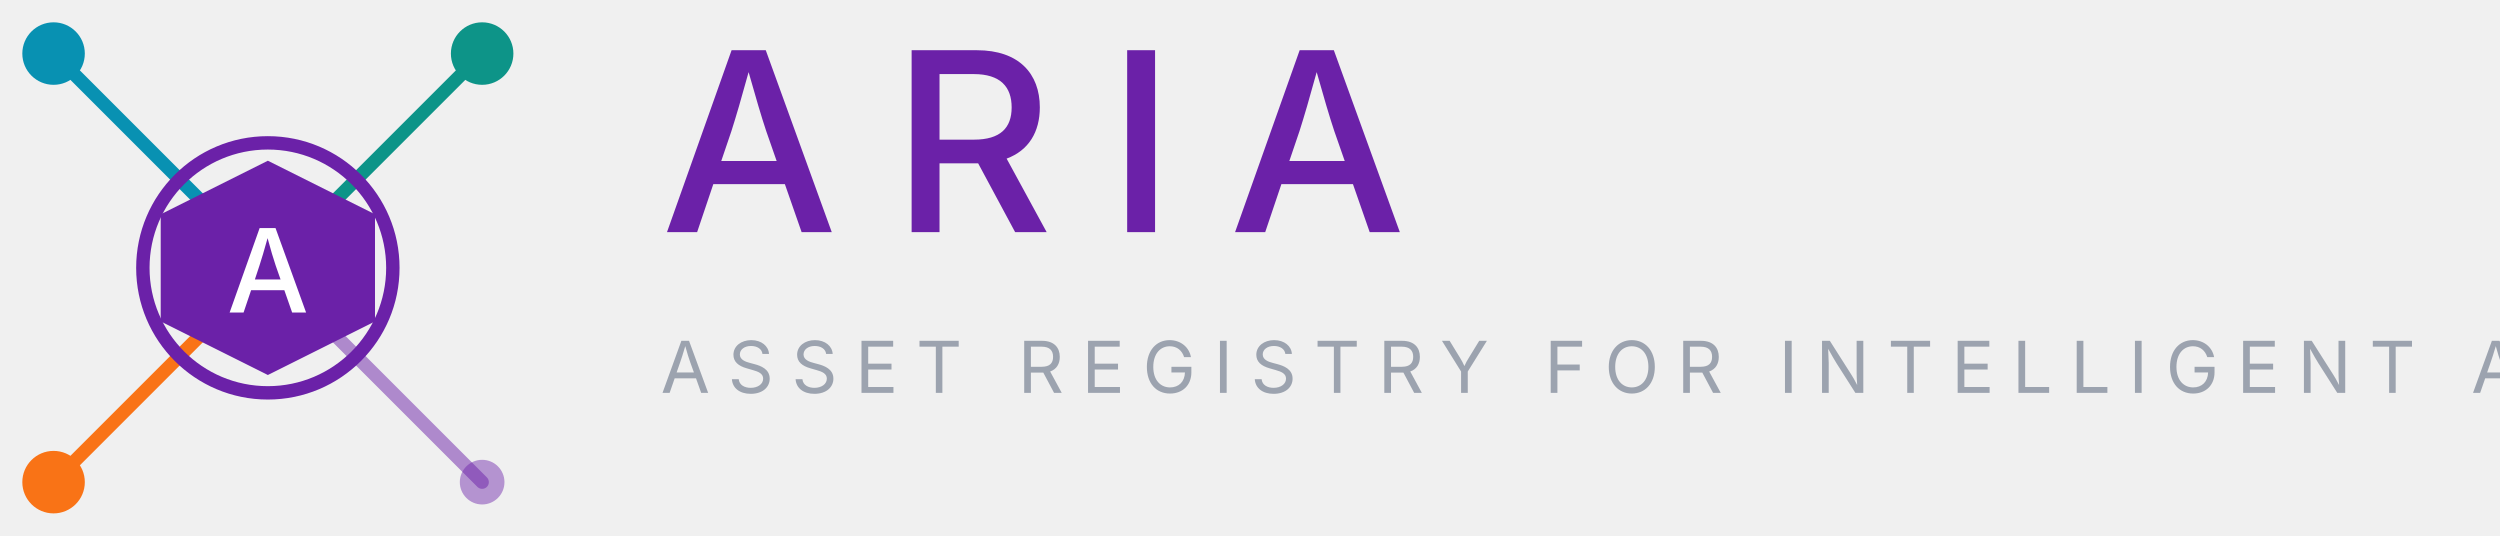
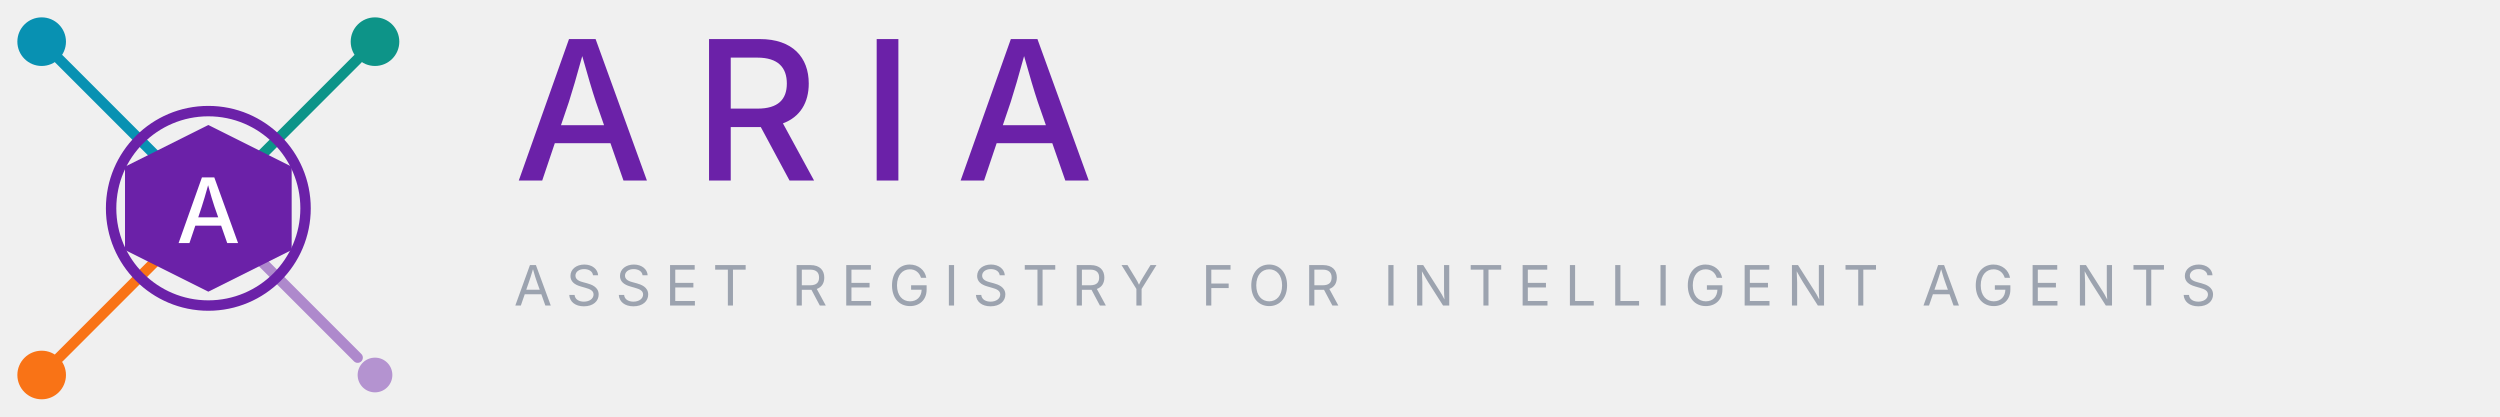
- <svg xmlns="http://www.w3.org/2000/svg" viewBox="0 0 280 60" width="280" height="60">
+ <svg xmlns="http://www.w3.org/2000/svg" viewBox="0 0 360 60" width="360" height="60">
  <g transform="translate(2, 2)">
-     <line x1="28" y1="28" x2="4" y2="4" stroke="#0891B2" stroke-width="1.5" stroke-linecap="round" />
-     <line x1="28" y1="28" x2="52" y2="4" stroke="#0D9488" stroke-width="1.5" stroke-linecap="round" />
-     <line x1="28" y1="28" x2="4" y2="52" stroke="#F97316" stroke-width="1.5" stroke-linecap="round" />
-     <line x1="28" y1="28" x2="52" y2="52" stroke="#6B21A8" stroke-width="1.5" stroke-linecap="round" opacity="0.5" />
+     <line x1="28" y1="28" x2="6.5" y2="6.5" stroke="#0891B2" stroke-width="1.5" stroke-linecap="round" />
+     <line x1="28" y1="28" x2="49.5" y2="6.5" stroke="#0D9488" stroke-width="1.5" stroke-linecap="round" />
+     <line x1="28" y1="28" x2="6.5" y2="49.5" stroke="#F97316" stroke-width="1.5" stroke-linecap="round" />
+     <line x1="28" y1="28" x2="49.5" y2="49.5" stroke="#6B21A8" stroke-width="1.5" stroke-linecap="round" opacity="0.5" />
    <circle cx="28" cy="28" r="14" fill="none" stroke="#6B21A8" stroke-width="1.5" />
    <polygon points="28,16 40,22 40,34 28,40 16,34 16,22" fill="#6B21A8" />
    <text x="28" y="33" text-anchor="middle" font-family="Inter, Calibri, system-ui, sans-serif" font-size="13" font-weight="500" fill="#FFFFFF">A</text>
    <circle cx="4" cy="4" r="3.5" fill="#0891B2" />
    <circle cx="52" cy="4" r="3.5" fill="#0D9488" />
    <circle cx="4" cy="52" r="3.5" fill="#F97316" />
    <circle cx="52" cy="52" r="2.5" fill="#6B21A8" opacity="0.45" />
  </g>
  <text x="74" y="26" font-family="Inter, Calibri, system-ui, sans-serif" font-size="28" font-weight="500" fill="#6B21A8" letter-spacing="6">ARIA</text>
  <text x="74" y="44" font-family="Inter, Calibri, system-ui, sans-serif" font-size="8" fill="#9CA3AF" letter-spacing="2">ASSET REGISTRY FOR INTELLIGENT AGENTS</text>
</svg>
